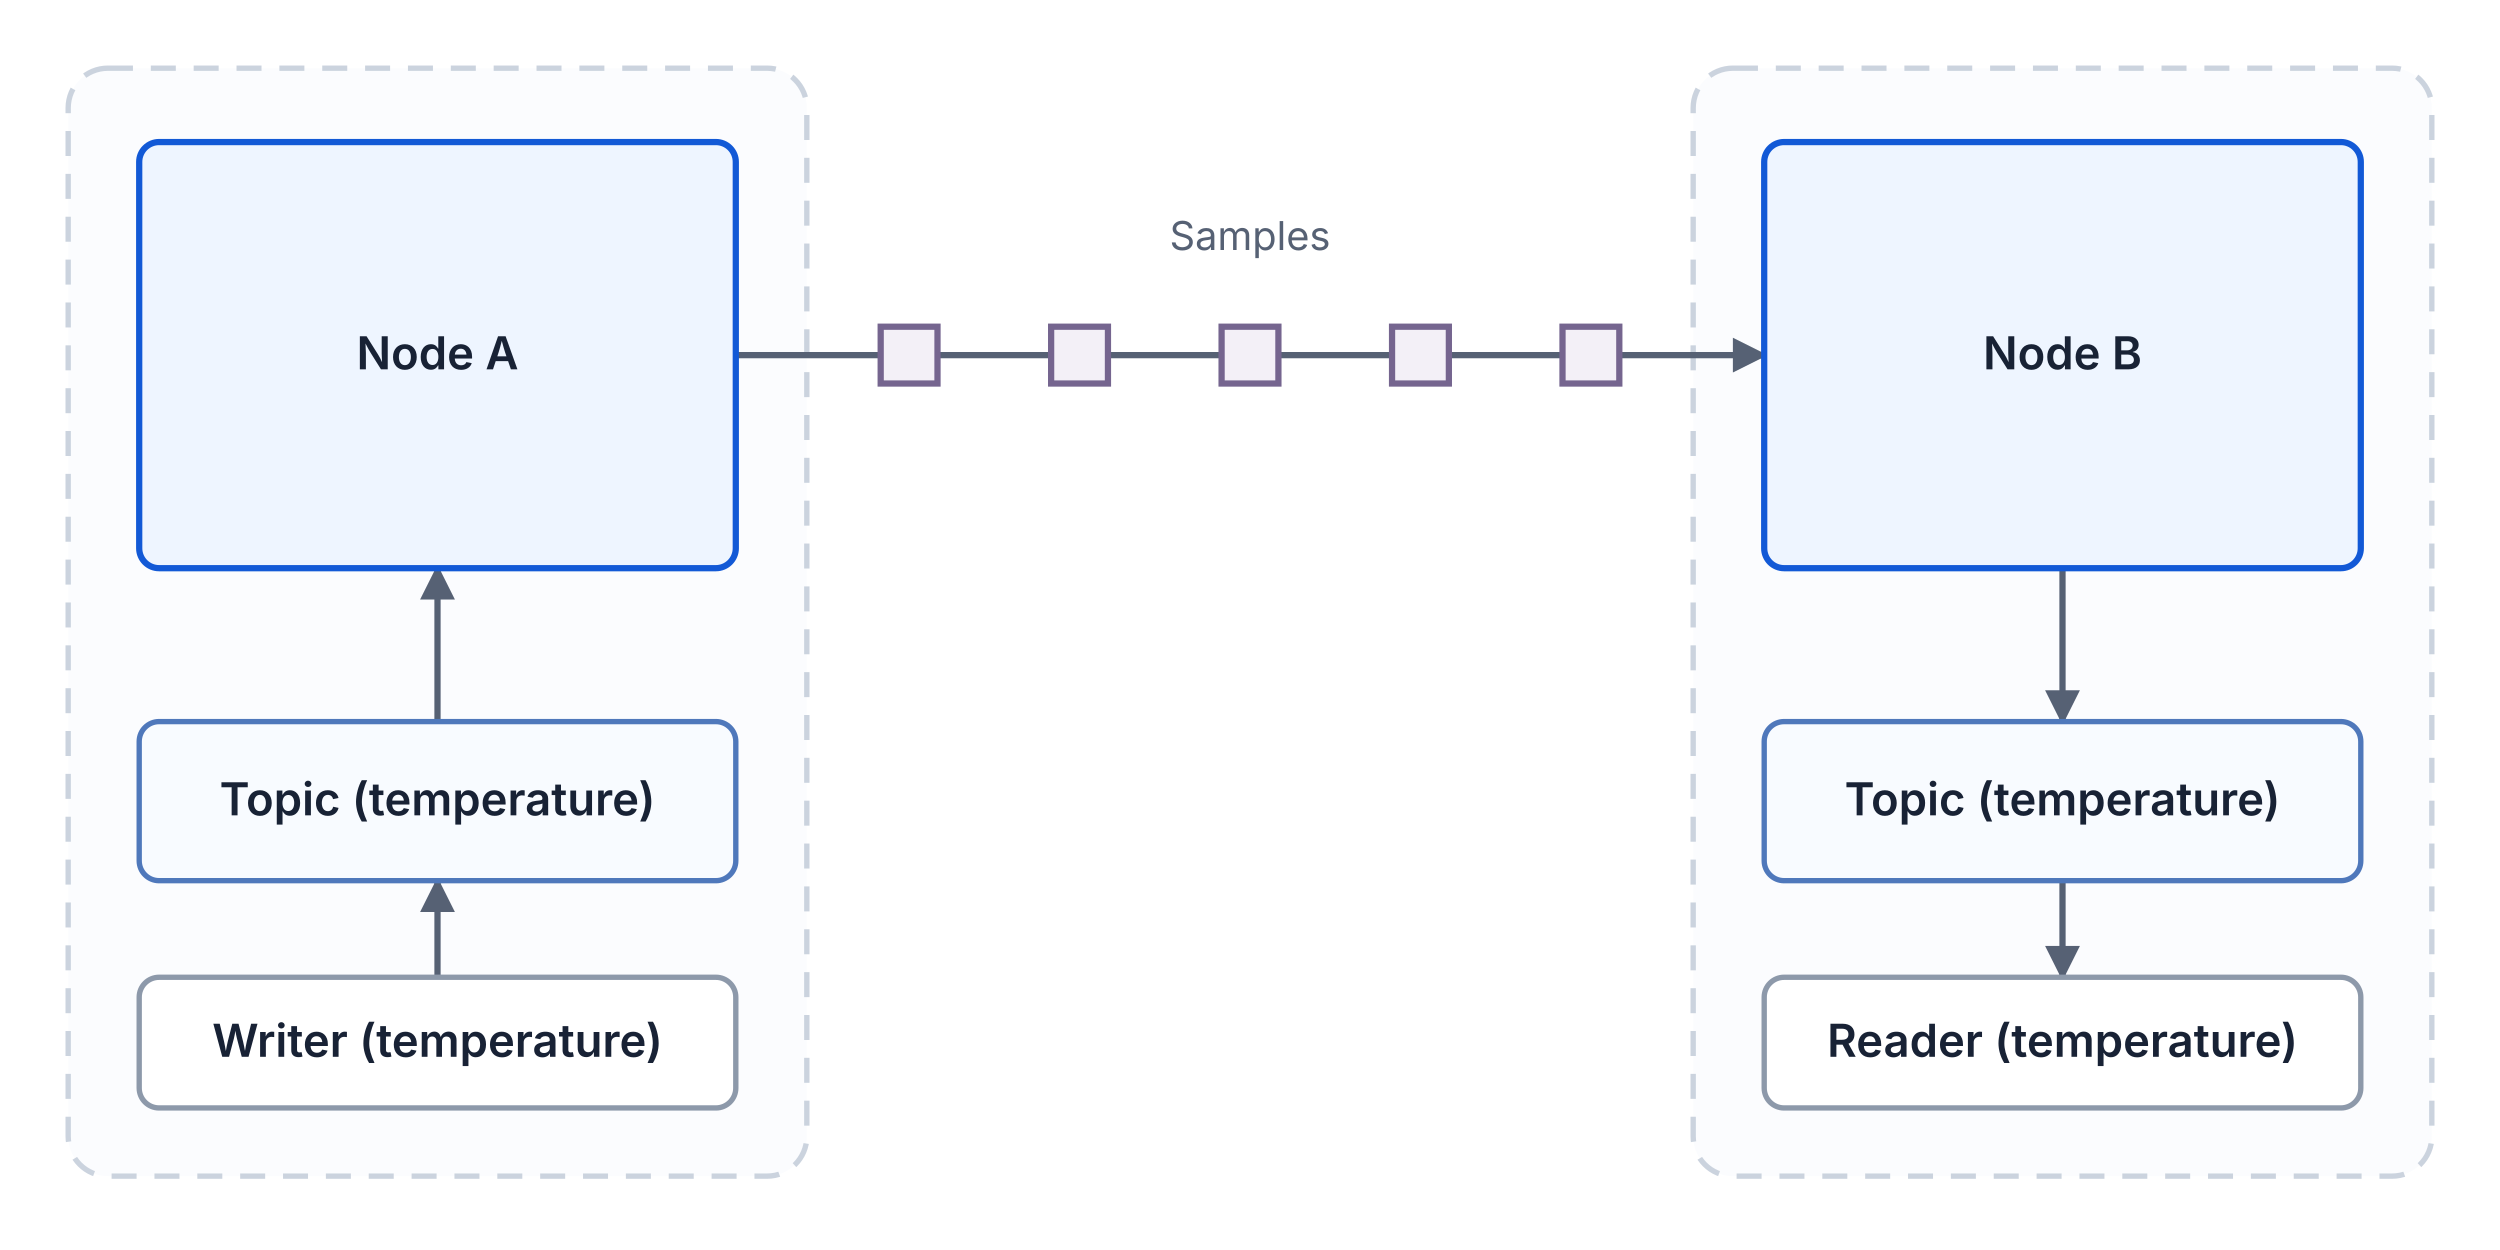
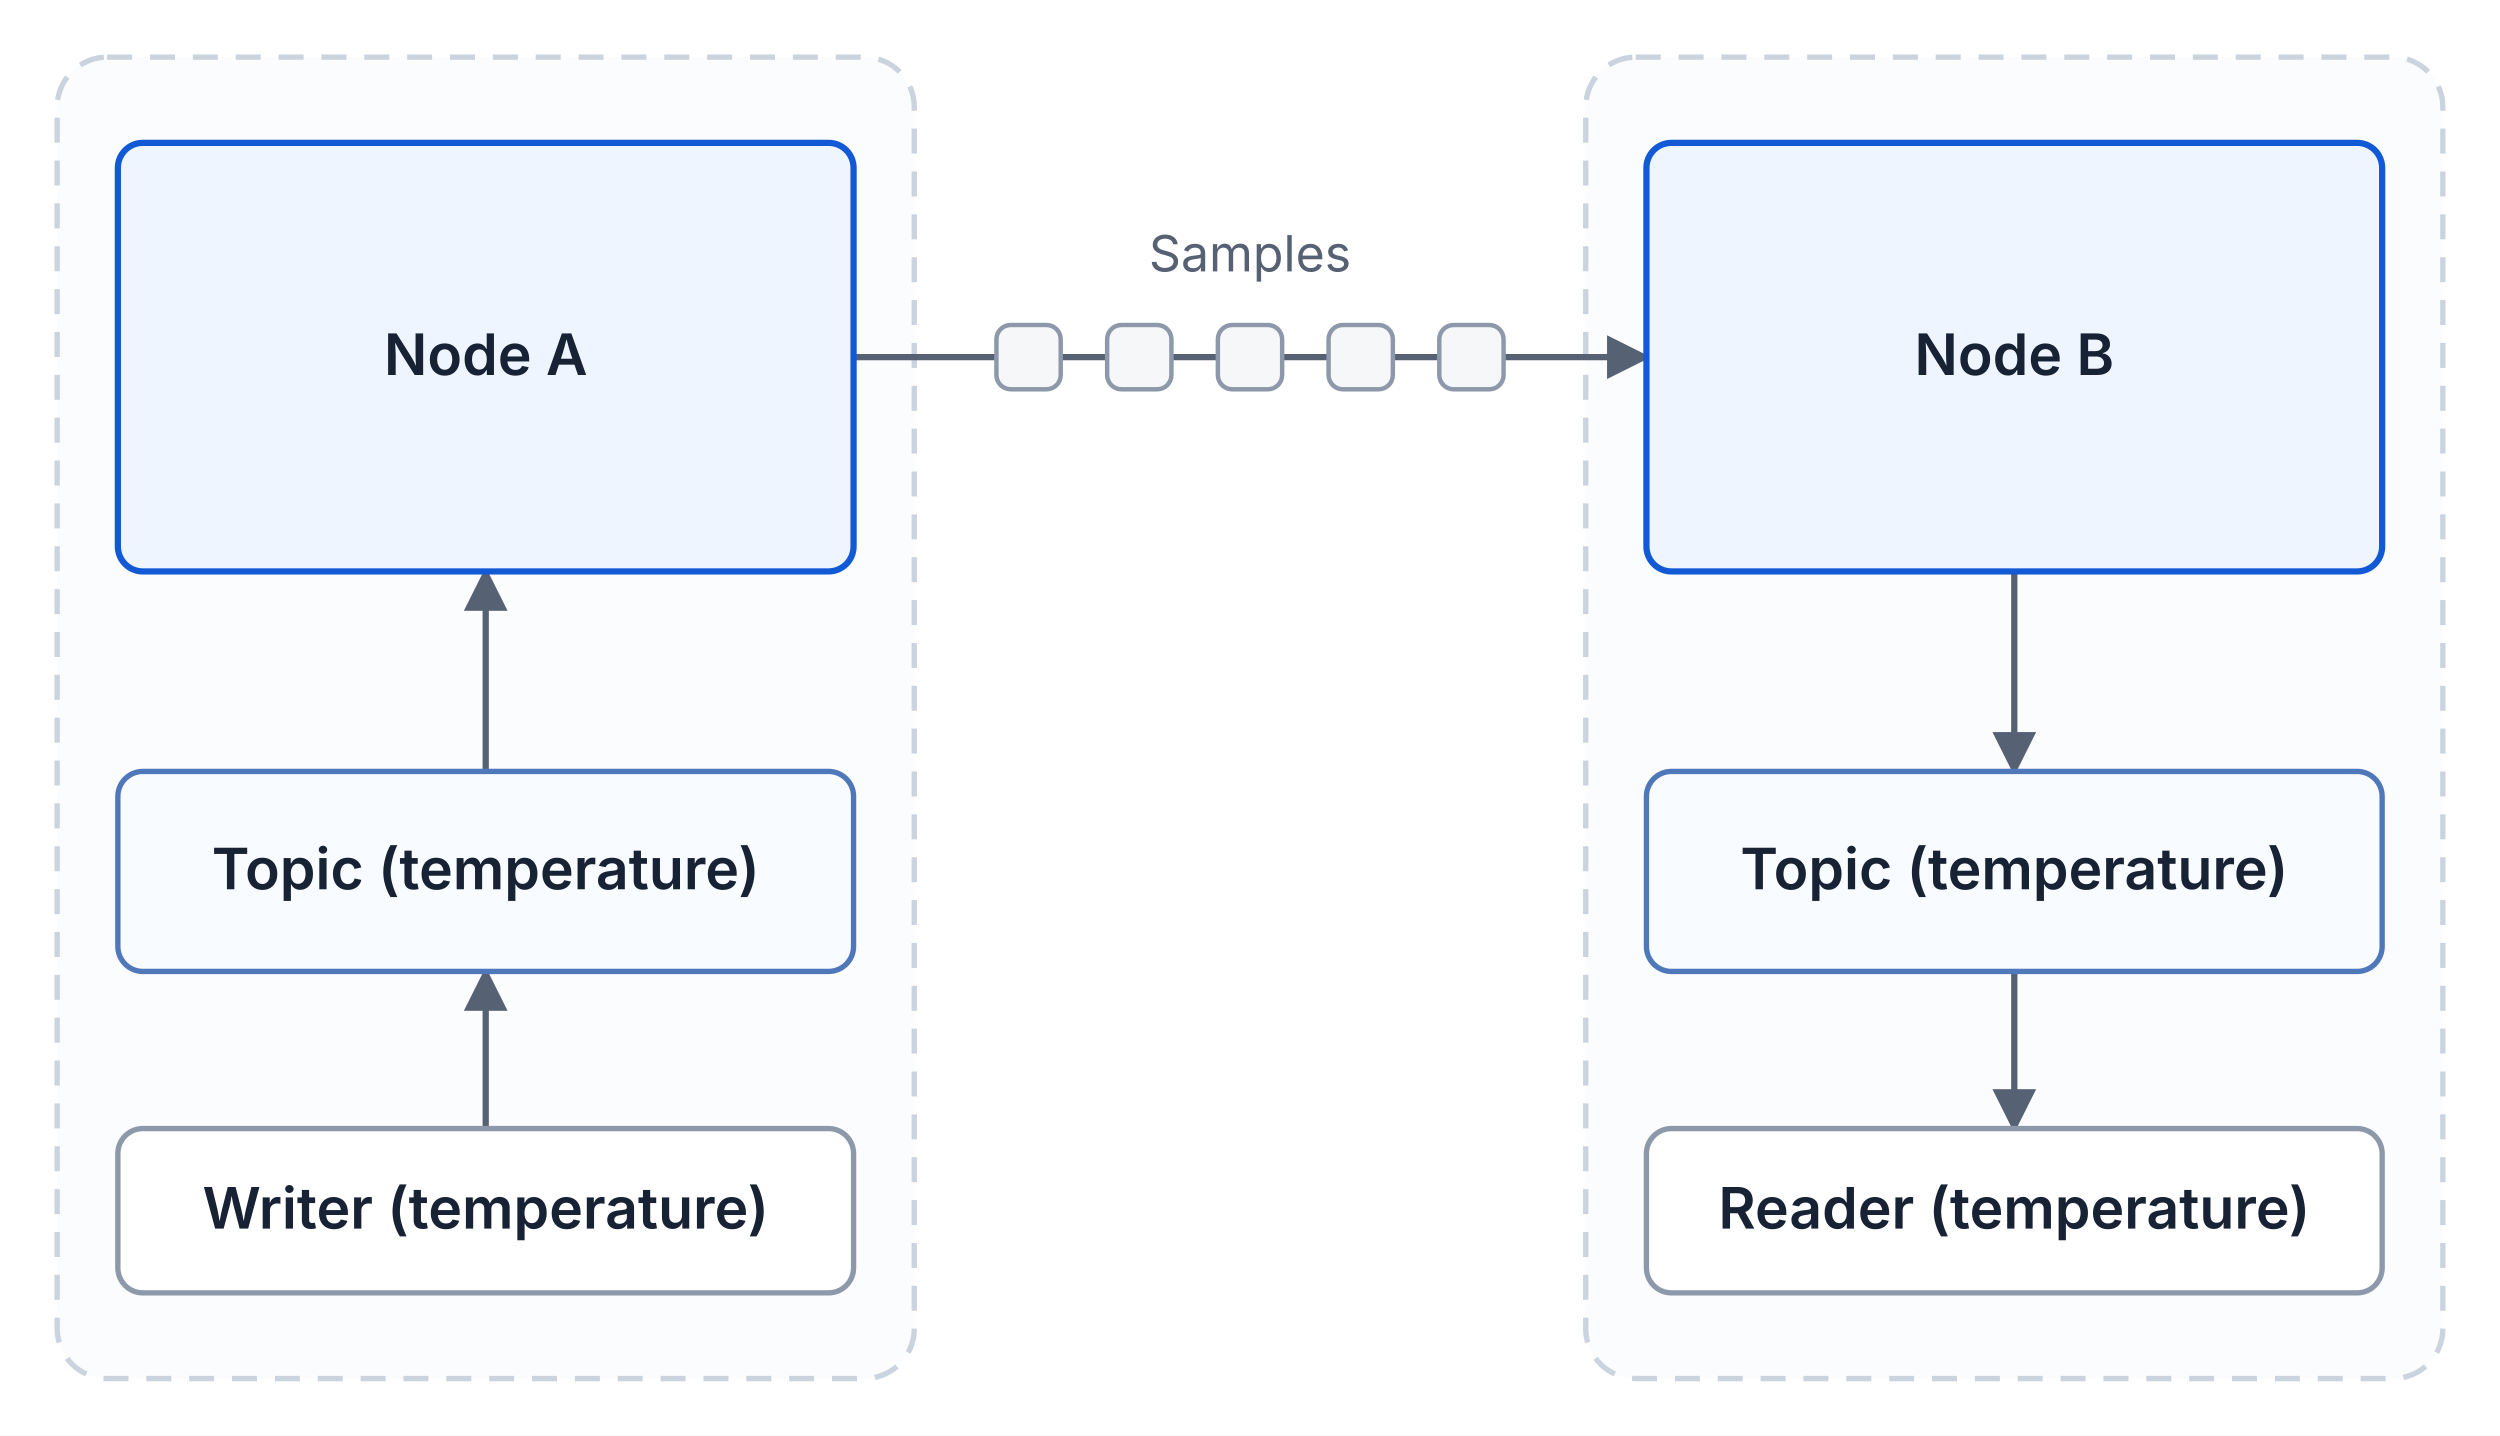
- <svg xmlns="http://www.w3.org/2000/svg" width="700" height="350" viewBox="0 0 880 440" role="img" aria-labelledby="title description">
+ <svg xmlns="http://www.w3.org/2000/svg" width="700" height="402" viewBox="0 0 700 402" role="img" aria-labelledby="title description">
  <defs>
    <marker id="arrow" viewBox="0 0 8 8" refX="7.2" refY="4" markerWidth="7" markerHeight="7" orient="auto-start-reverse">
      <path d="M 0 0 L 8 4 L 0 8 Z" fill="#566174" />
    </marker>
  </defs>
  <style>
    text {
      fill: #182235;
      font-family: Inter, ui-sans-serif, system-ui, -apple-system, BlinkMacSystemFont, "Segoe UI", sans-serif;
    }
    .label {
      font-size: 16px;
      font-weight: 600;
      text-anchor: middle;
    }
    .annotation {
      fill: #566174;
      font-size: 14px;
      text-anchor: middle;
    }
    .application {
      fill: #ffffff;
      stroke: #8d99aa;
      stroke-width: 1.5;
    }
    .api {
      fill: #f8fbff;
      stroke: #4f78bb;
      stroke-width: 1.5;
    }
    .runtime {
      fill: #eef5ff;
      stroke: #1259d6;
      stroke-width: 1.75;
    }
-     .generated {
-       fill: #f3f0f7;
-       stroke: #75658f;
-       stroke-width: 1.75;
+     .data {
+       fill: #f6f7f9;
+       stroke: #8d99aa;
+       stroke-width: 1.25;
    }
    .boundary {
      fill: #fbfcfe;
      stroke: #cbd3de;
      stroke-width: 1.5;
      stroke-dasharray: 7 5;
    }
    .connector {
      fill: none;
      stroke: #566174;
      stroke-width: 1.75;
      stroke-linecap: round;
      stroke-linejoin: round;
    }
    .one-way {
      marker-end: url(#arrow);
    }
  </style>
-   <rect width="880" height="440" fill="#ffffff" />
+   <rect width="700" height="402" fill="#ffffff" />
  <g id="boundaries" aria-hidden="true">
-     <rect class="boundary" x="24" y="24" width="260" height="390" rx="14" vector-effect="non-scaling-stroke" />
-     <rect class="boundary" x="596" y="24" width="260" height="390" rx="14" vector-effect="non-scaling-stroke" />
+     <rect class="boundary" x="16" y="16" width="240" height="370" rx="14" vector-effect="non-scaling-stroke" />
+     <rect class="boundary" x="444" y="16" width="240" height="370" rx="14" vector-effect="non-scaling-stroke" />
  </g>
  <g id="connectors" aria-hidden="true">
-     <path class="connector one-way" d="M 154 344 L 154 310" vector-effect="non-scaling-stroke" />
-     <path class="connector one-way" d="M 154 254 L 154 200" vector-effect="non-scaling-stroke" />
-     <path class="connector one-way" d="M 726 200 L 726 254" vector-effect="non-scaling-stroke" />
-     <path class="connector one-way" d="M 726 310 L 726 344" vector-effect="non-scaling-stroke" />
-     <path class="connector one-way" d="M 259 125 L 621 125" vector-effect="non-scaling-stroke" />
+     <path class="connector one-way" d="M 136 316 V 272" vector-effect="non-scaling-stroke" />
+     <path class="connector one-way" d="M 136 216 V 160" vector-effect="non-scaling-stroke" />
+     <path class="connector one-way" d="M 564 160 V 216" vector-effect="non-scaling-stroke" />
+     <path class="connector one-way" d="M 564 272 V 316" vector-effect="non-scaling-stroke" />
+     <path class="connector one-way" d="M 239 100 H 461" vector-effect="non-scaling-stroke" />
  </g>
  <g id="components" aria-hidden="true">
-     <rect class="runtime" x="49" y="50" width="210" height="150" rx="7" vector-effect="non-scaling-stroke" />
-     <rect class="api" x="49" y="254" width="210" height="56" rx="7" vector-effect="non-scaling-stroke" />
-     <rect class="application" x="49" y="344" width="210" height="46" rx="7" vector-effect="non-scaling-stroke" />
-     <rect class="runtime" x="621" y="50" width="210" height="150" rx="7" vector-effect="non-scaling-stroke" />
-     <rect class="api" x="621" y="254" width="210" height="56" rx="7" vector-effect="non-scaling-stroke" />
-     <rect class="application" x="621" y="344" width="210" height="46" rx="7" vector-effect="non-scaling-stroke" />
-     <rect class="generated" x="310" y="115" width="20" height="20" rx="0" vector-effect="non-scaling-stroke" />
-     <rect class="generated" x="370" y="115" width="20" height="20" rx="0" vector-effect="non-scaling-stroke" />
-     <rect class="generated" x="430" y="115" width="20" height="20" rx="0" vector-effect="non-scaling-stroke" />
-     <rect class="generated" x="490" y="115" width="20" height="20" rx="0" vector-effect="non-scaling-stroke" />
-     <rect class="generated" x="550" y="115" width="20" height="20" rx="0" vector-effect="non-scaling-stroke" />
+     <rect class="runtime" x="33" y="40" width="206" height="120" rx="7" vector-effect="non-scaling-stroke" />
+     <rect class="api" x="33" y="216" width="206" height="56" rx="7" vector-effect="non-scaling-stroke" />
+     <rect class="application" x="33" y="316" width="206" height="46" rx="7" vector-effect="non-scaling-stroke" />
+     <rect class="runtime" x="461" y="40" width="206" height="120" rx="7" vector-effect="non-scaling-stroke" />
+     <rect class="api" x="461" y="216" width="206" height="56" rx="7" vector-effect="non-scaling-stroke" />
+     <rect class="application" x="461" y="316" width="206" height="46" rx="7" vector-effect="non-scaling-stroke" />
+     <rect class="data" x="279" y="91" width="18" height="18" rx="4" vector-effect="non-scaling-stroke" />
+     <rect class="data" x="310" y="91" width="18" height="18" rx="4" vector-effect="non-scaling-stroke" />
+     <rect class="data" x="341" y="91" width="18" height="18" rx="4" vector-effect="non-scaling-stroke" />
+     <rect class="data" x="372" y="91" width="18" height="18" rx="4" vector-effect="non-scaling-stroke" />
+     <rect class="data" x="403" y="91" width="18" height="18" rx="4" vector-effect="non-scaling-stroke" />
  </g>
  <g id="labels">
-     <text class="label" x="154.0" y="130.0">Node A</text>
-     <text class="label" x="154.0" y="287.0">Topic (temperature)</text>
-     <text class="label" x="154.0" y="372.0">Writer (temperature)</text>
-     <text class="label" x="726.0" y="130.0">Node B</text>
-     <text class="label" x="726.0" y="287.0">Topic (temperature)</text>
-     <text class="label" x="726.0" y="372.0">Reader (temperature)</text>
-     <text class="annotation" x="440" y="88">Samples</text>
+     <text class="label" x="136" y="105">Node A</text>
+     <text class="label" x="136" y="249">Topic (temperature)</text>
+     <text class="label" x="136" y="344">Writer (temperature)</text>
+     <text class="label" x="564" y="105">Node B</text>
+     <text class="label" x="564" y="249">Topic (temperature)</text>
+     <text class="label" x="564" y="344">Reader (temperature)</text>
+     <text class="annotation" x="350" y="76">Samples</text>
  </g>
</svg>
